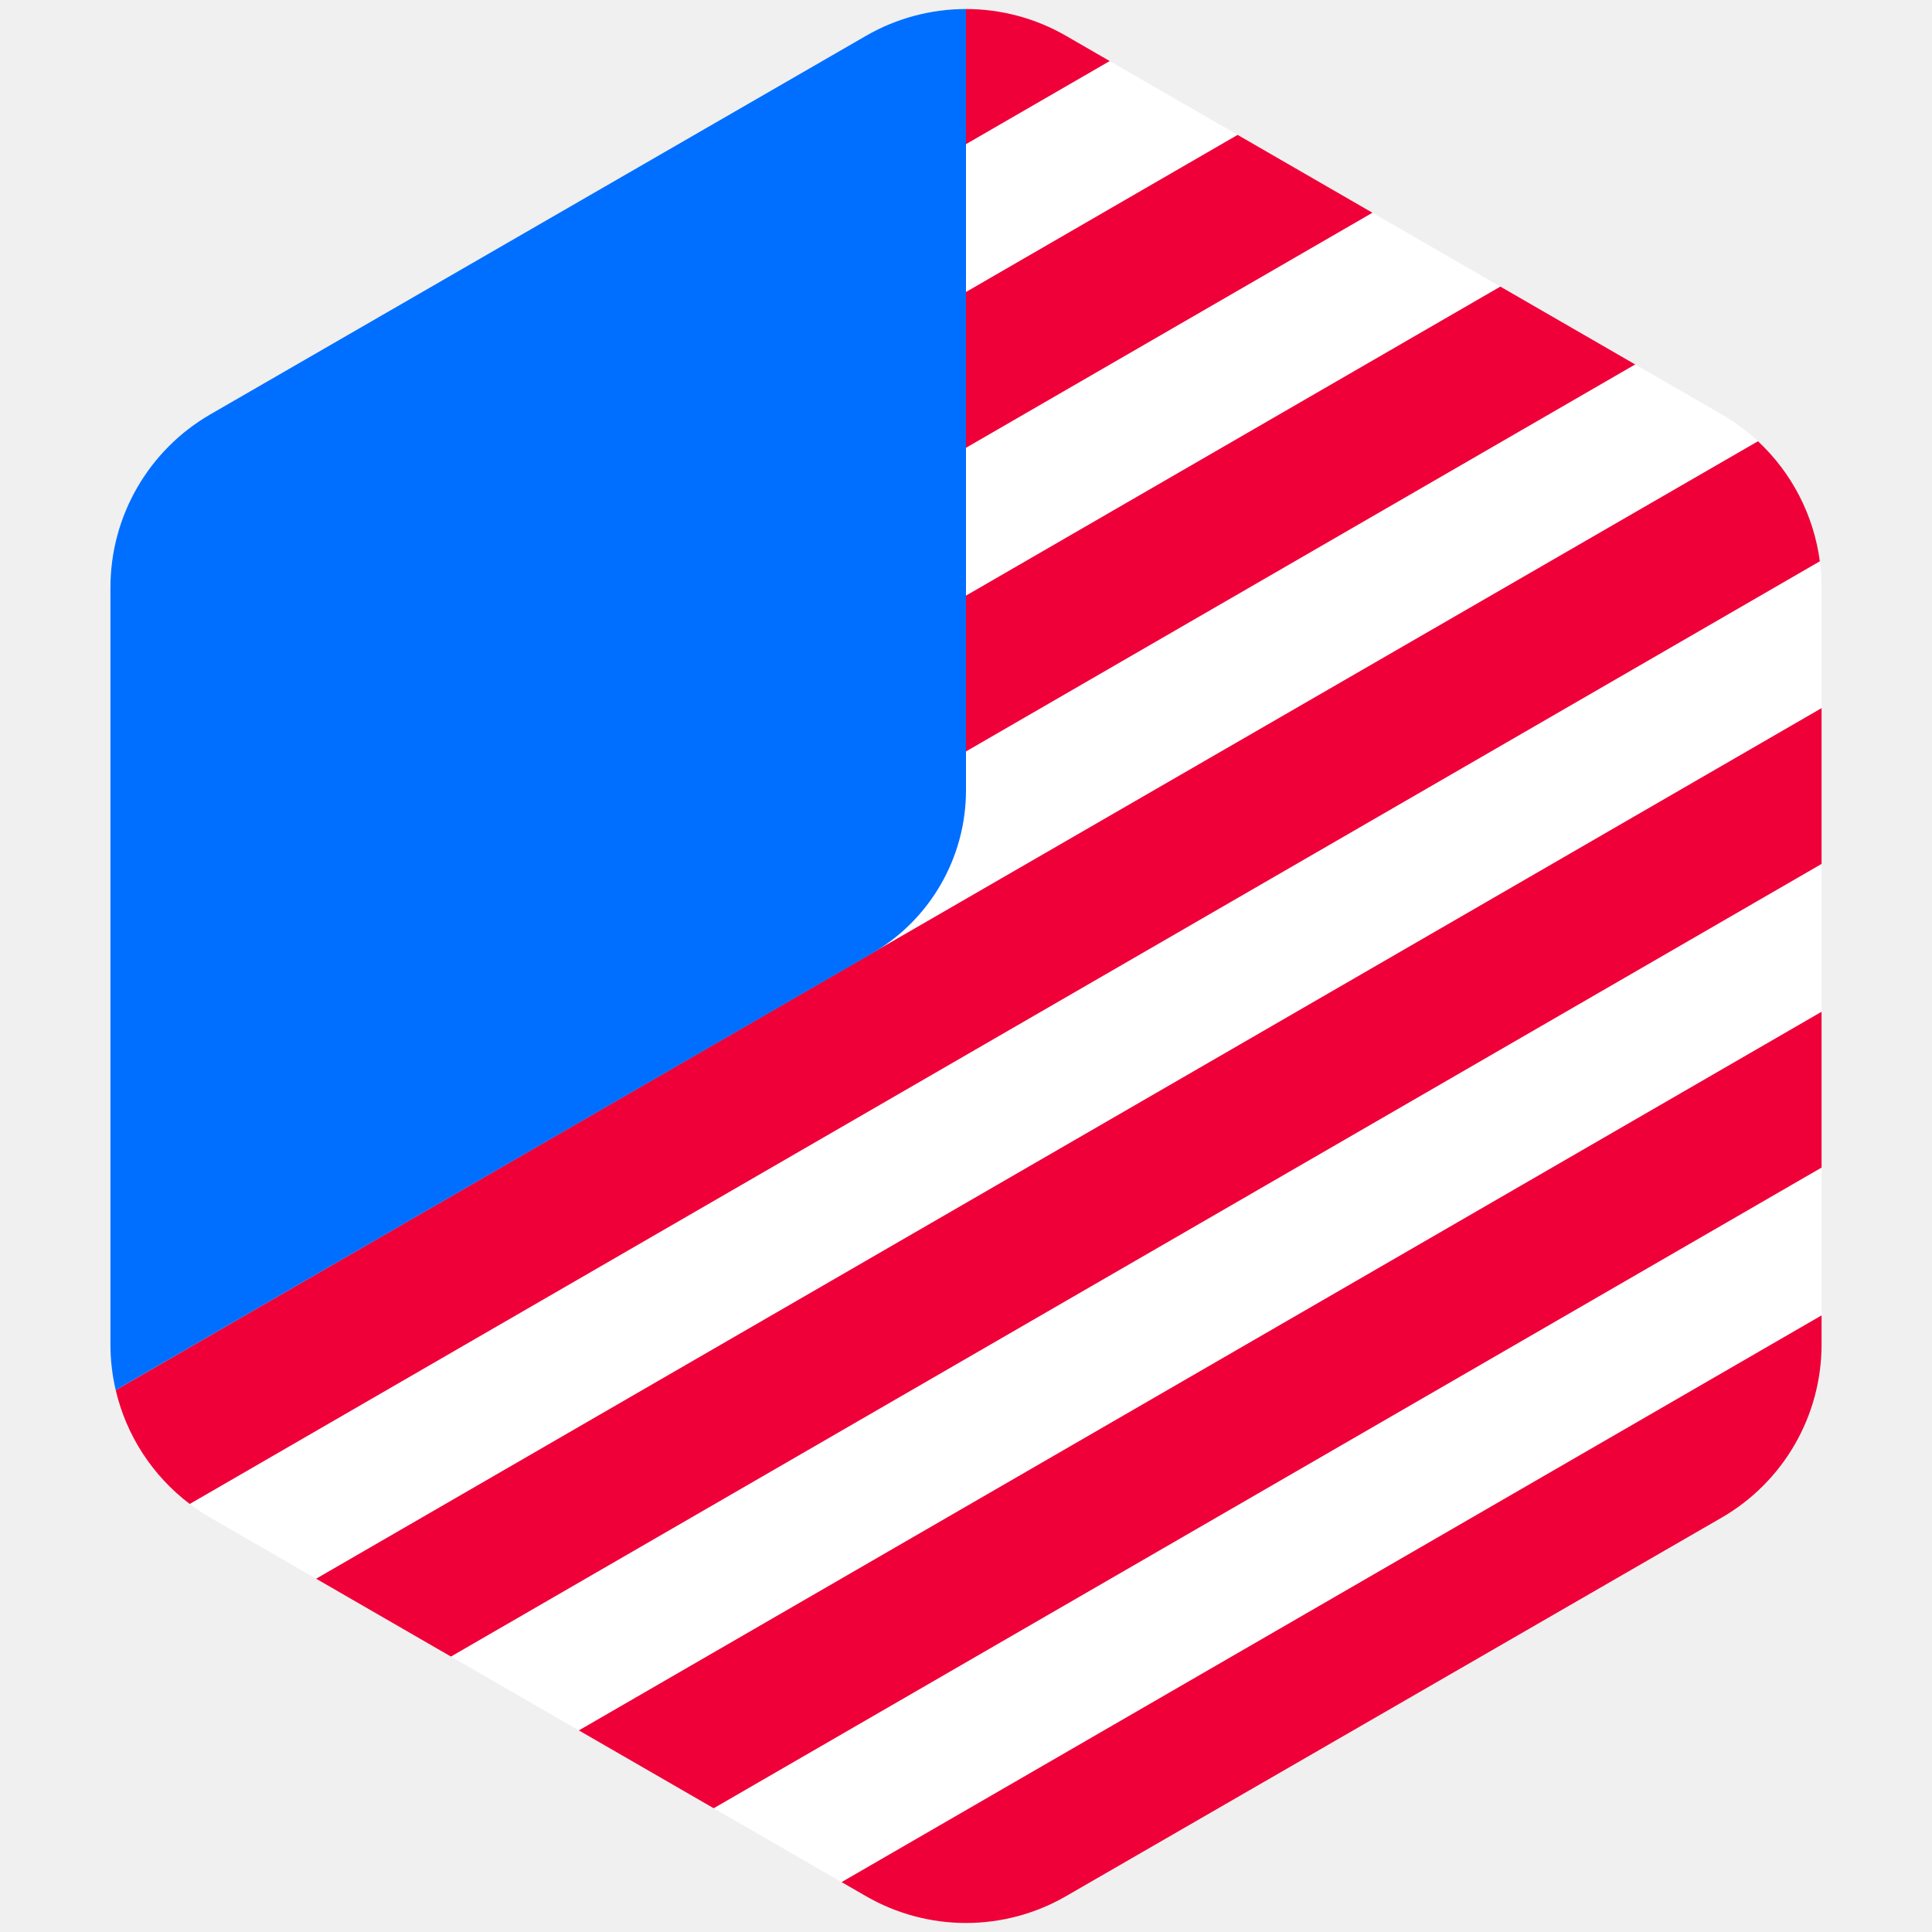
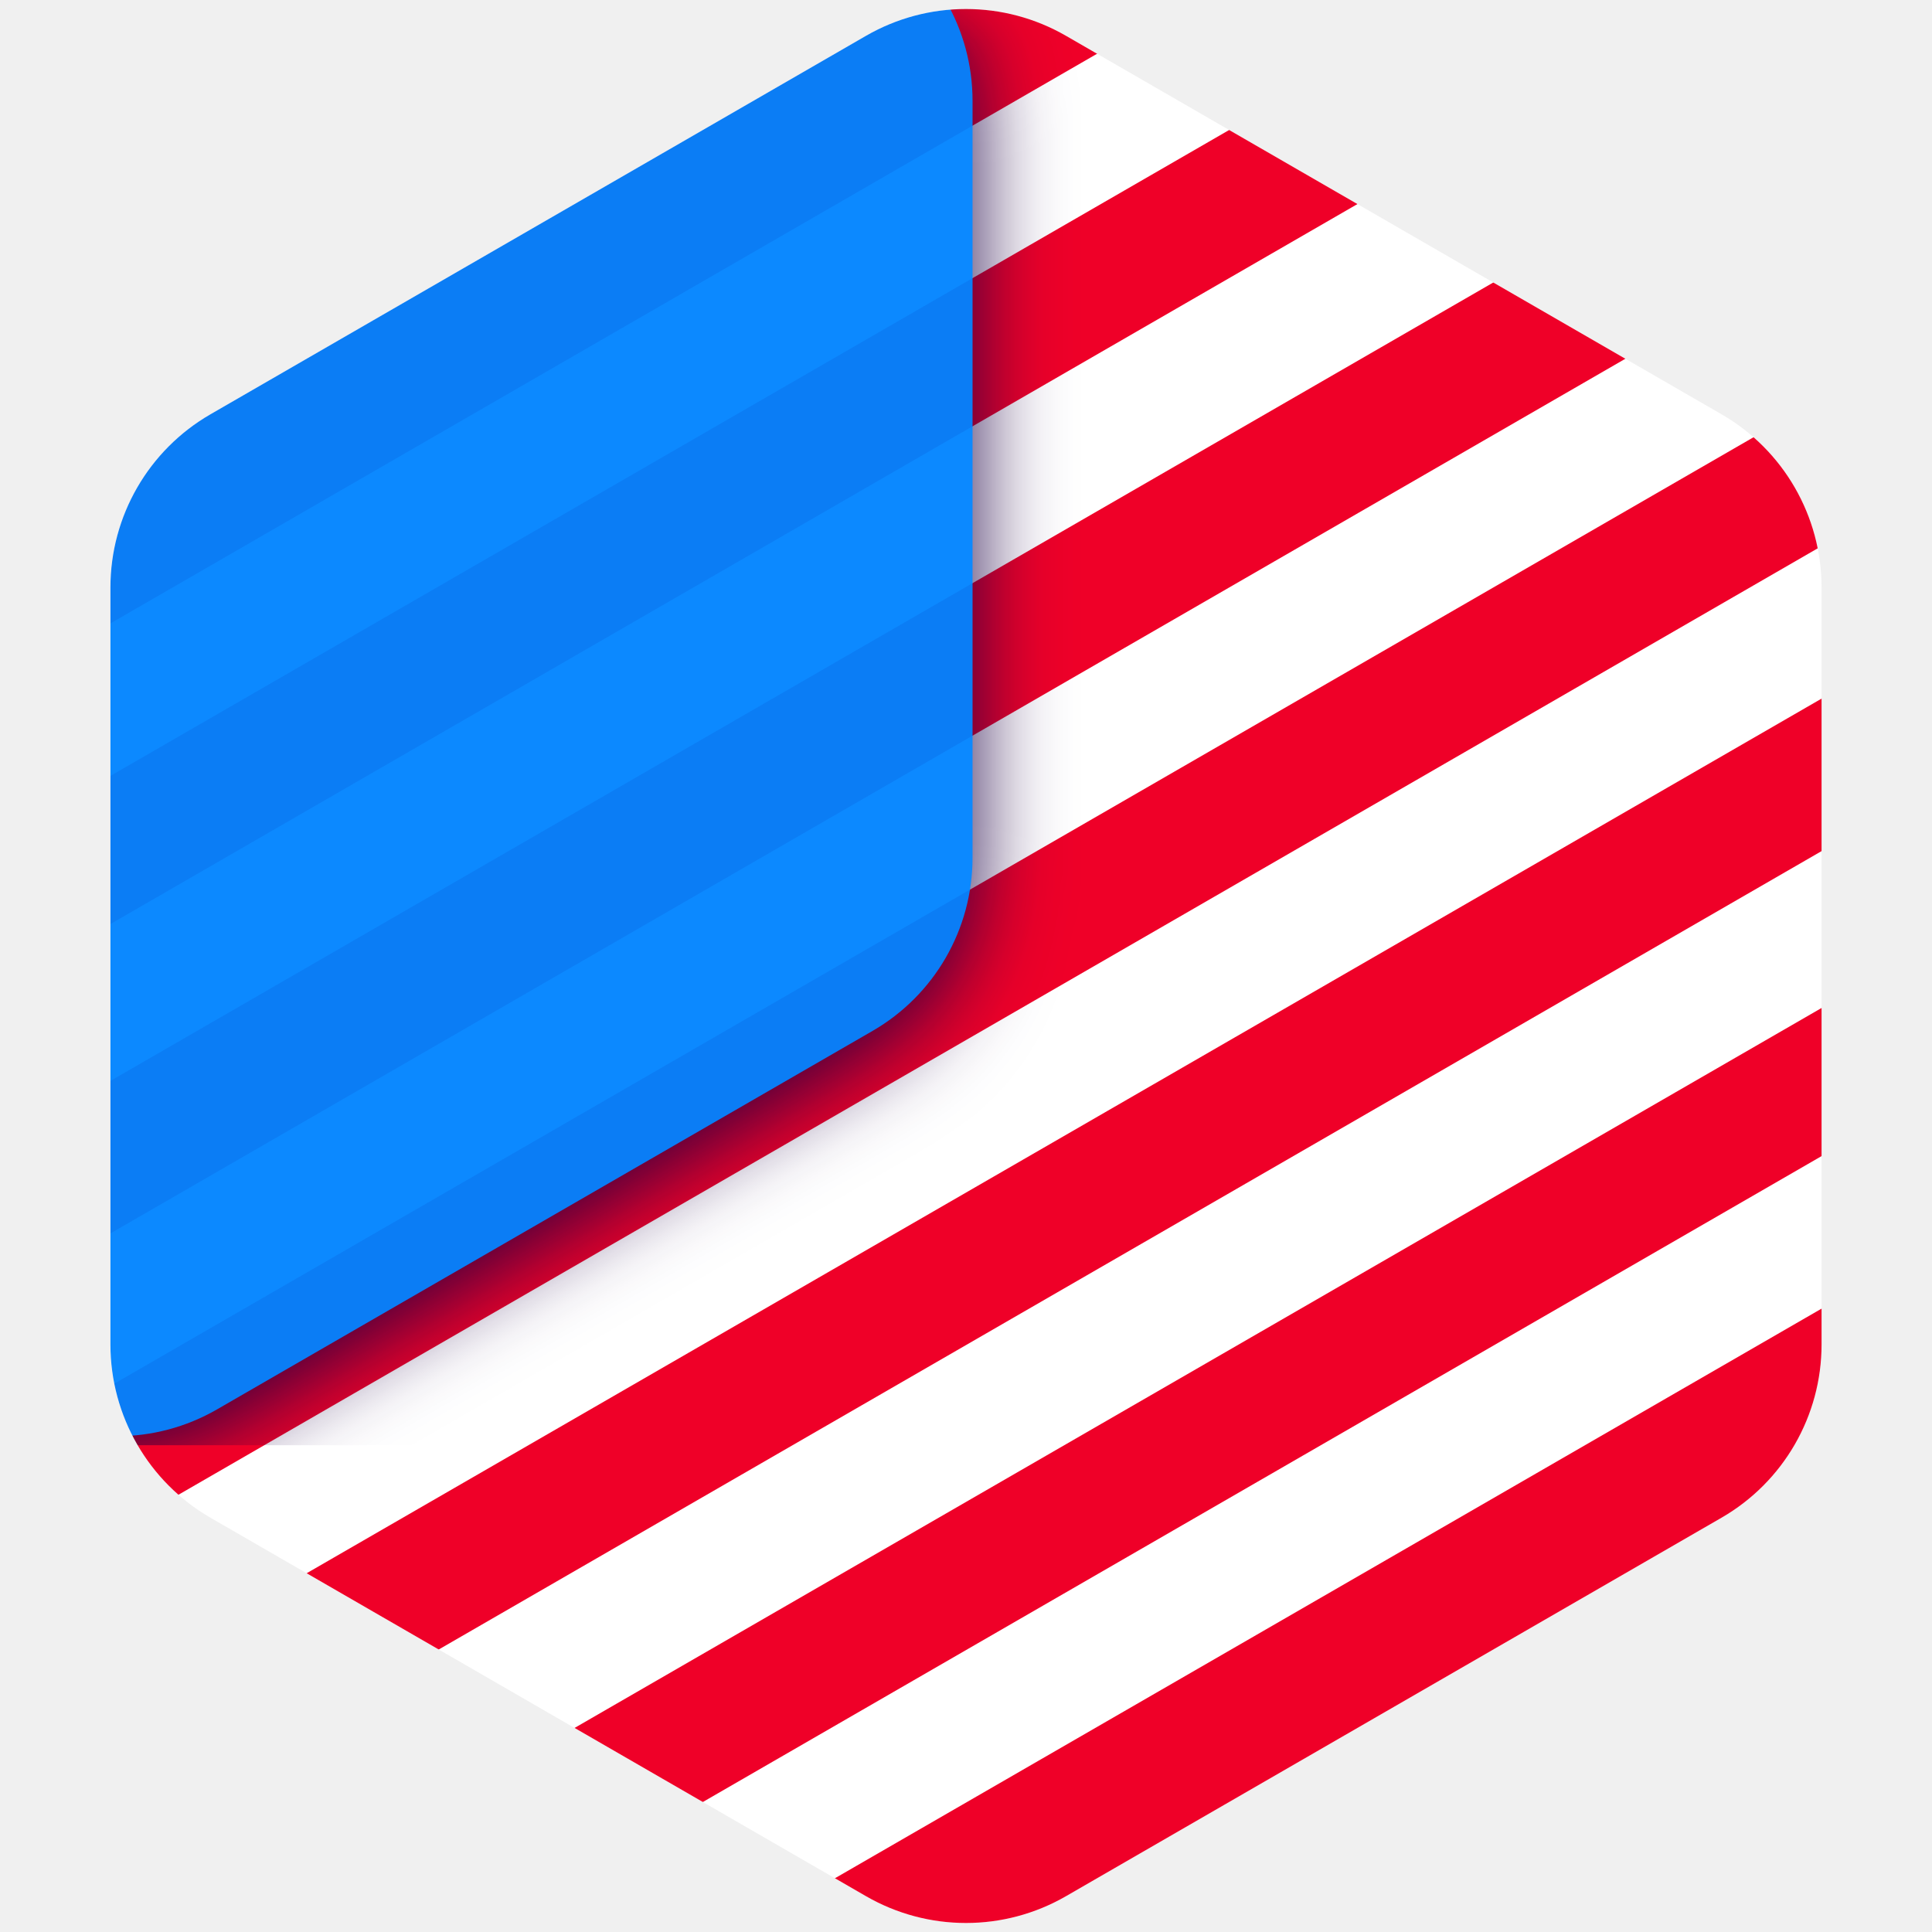
<svg xmlns="http://www.w3.org/2000/svg" width="144" height="144" viewBox="0 0 144 144" fill="none">
  <g clip-path="url(#clip0_63_1924)">
    <g clip-path="url(#clip1_63_1924)">
-       <path d="M64.547 2.669C69.159 0.006 74.841 0.006 79.453 2.669L128.316 30.88C132.928 33.543 135.769 38.464 135.769 43.789V100.211C135.769 105.536 132.928 110.457 128.316 113.12L79.453 141.331C74.841 143.994 69.159 143.994 64.547 141.331L15.684 113.12C11.072 110.457 8.231 105.536 8.231 100.211V43.789C8.231 38.464 11.072 33.543 15.684 30.88L64.547 2.669Z" fill="white" />
-       <path d="M72 33.375L102.294 15.856L92.245 10.054L72 21.762V33.375Z" fill="#EF0038" />
-       <path d="M82.711 4.55L79.453 2.669C77.147 1.337 74.573 0.672 72 0.672V10.744L82.711 4.55Z" fill="#EF0038" />
-       <path d="M8.623 103.607L71.969 56.025L72 44.393L111.828 21.361L121.878 27.163L71.969 56.025L8.623 103.607L131.03 32.888C133.546 35.235 135.186 38.396 135.641 41.835L14.141 112.097C11.356 109.99 9.411 106.977 8.623 103.607Z" fill="#EF0038" />
-       <path d="M135.769 52.779V43.757L135.769 43.789V100.211C135.769 105.536 132.928 110.457 128.316 113.12L79.453 141.331C74.841 143.994 69.159 143.994 64.547 141.331L62.727 140.281L135.769 98.041V87.024L53.194 134.776L43.144 128.974L135.769 75.41V64.392L33.61 123.47L23.561 117.668L135.769 52.779Z" fill="#EF0038" />
-       <path d="M15.684 30.88C11.072 33.543 8.231 38.464 8.231 43.789V100.211C8.231 101.369 8.365 102.508 8.623 103.608L64.969 71.077C69.32 68.565 72 63.922 72 58.898L72 0.672C69.427 0.672 66.855 1.337 64.549 2.667C64.549 2.668 64.548 2.668 64.547 2.669L15.684 30.88Z" fill="#006FFF" />
+       <g clip-path="url(#clip2_63_1924)">
+         <g clip-path="url(#clip3_63_1924)">
+           <path d="M64.547 2.669C69.159 0.006 74.841 0.006 79.453 2.669L128.316 30.88C132.928 33.543 135.769 38.464 135.769 43.789V100.211C135.769 105.536 132.928 110.457 128.316 113.12L79.453 141.331C74.841 143.994 69.159 143.994 64.547 141.331L15.684 113.12C11.072 110.457 8.231 105.536 8.231 100.211V43.789C8.231 38.464 11.072 33.543 15.684 30.88L64.547 2.669Z" fill="white" />
+         </g>
+         <mask id="mask0_63_1924" style="mask-type:alpha" maskUnits="userSpaceOnUse" x="0" y="0" width="144" height="144">
+           <g clip-path="url(#clip4_63_1924)">
+             <path d="M64.547 2.669C69.159 0.006 74.841 0.006 79.453 2.669L128.316 30.88C132.928 33.543 135.769 38.464 135.769 43.789V100.211C135.769 105.536 132.928 110.457 128.316 113.12L79.453 141.331C74.841 143.994 69.159 143.994 64.547 141.331L15.684 113.12C11.072 110.457 8.231 105.536 8.231 100.211V43.789C8.231 38.464 11.072 33.543 15.684 30.88L64.547 2.669Z" fill="white" />
+           </g>
+         </mask>
+         <g mask="url(#mask0_63_1924)">
+           <rect x="102.432" y="-19.29" width="9.844" height="144" transform="rotate(60 102.432 -19.2903)" fill="#EF0028" />
+           <rect x="161.354" y="82.766" width="9.844" height="144" transform="rotate(60 161.354 82.7655)" fill="#EF0028" />
+           <rect x="151.651" y="65.959" width="9.562" height="144" transform="rotate(60 151.651 65.9592)" fill="#EF0028" />
+           <rect x="141.666" y="48.666" width="9.844" height="144" transform="rotate(60 141.666 48.6657)" fill="#EF0028" />
+           <rect x="131.963" y="31.859" width="9.562" height="144" transform="rotate(60 131.963 31.8594)" fill="#EF0028" />
+           <rect x="112.276" y="-2.24" width="9.562" height="144" transform="rotate(60 112.276 -2.24042)" fill="#EF0028" />
+           <rect x="122.12" y="14.809" width="9.844" height="144" transform="rotate(60 122.12 14.8094)" fill="#EF0028" />
+           <g opacity="0.95" clip-path="url(#clip5_63_1924)" filter="url(#filter0_d_63_1924)">
+             <path d="M1.266 -33.612C5.878 -36.275 11.56 -36.275 16.172 -33.612L65.035 -5.401C69.647 -2.739 72.488 2.182 72.488 7.508L72.488 63.93C72.488 69.255 69.647 74.176 65.035 76.839L16.172 105.05C11.56 107.713 5.878 107.713 1.266 105.05L-47.597 76.839C-52.209 74.176 -55.05 69.255 -55.05 63.93L-55.05 7.508C-55.05 2.182 -52.209 -2.739 -47.597 -5.401L1.266 -33.612Z" fill="#0083FF" />
+           </g>
+         </g>
+       </g>
    </g>
  </g>
  <defs>
+     <filter id="filter0_d_63_1924" x="-70.031" y="-41.906" width="157.5" height="157.5" filterUnits="userSpaceOnUse" color-interpolation-filters="sRGB">
+       <feFlood flood-opacity="0" result="BackgroundImageFix" />
+       <feColorMatrix in="SourceAlpha" type="matrix" values="0 0 0 0 0 0 0 0 0 0 0 0 0 0 0 0 0 0 127 0" result="hardAlpha" />
+       <feOffset dy="1.125" />
+       <feGaussianBlur stdDeviation="3.375" />
+       <feColorMatrix type="matrix" values="0 0 0 0 0.117 0 0 0 0 0 0 0 0 0 0.263 0 0 0 1 0" />
+       <feBlend mode="color-burn" in2="BackgroundImageFix" result="effect1_dropShadow_63_1924" />
+       <feBlend mode="normal" in="SourceGraphic" in2="effect1_dropShadow_63_1924" result="shape" />
+     </filter>
    <clipPath id="clip0_63_1924">
      <rect width="144" height="144" fill="white" />
    </clipPath>
    <clipPath id="clip1_63_1924">
      <rect width="144" height="144" fill="white" />
    </clipPath>
+     <clipPath id="clip2_63_1924">
+       <rect width="144" height="144" fill="white" />
+     </clipPath>
+     <clipPath id="clip3_63_1924">
+       <rect width="144" height="144" fill="white" />
+     </clipPath>
+     <clipPath id="clip4_63_1924">
+       <rect width="144" height="144" fill="white" />
+     </clipPath>
+     <clipPath id="clip5_63_1924">
+       <rect width="144" height="144" fill="white" transform="translate(-63.2812 -36.2812)" />
+     </clipPath>
  </defs>
</svg>
